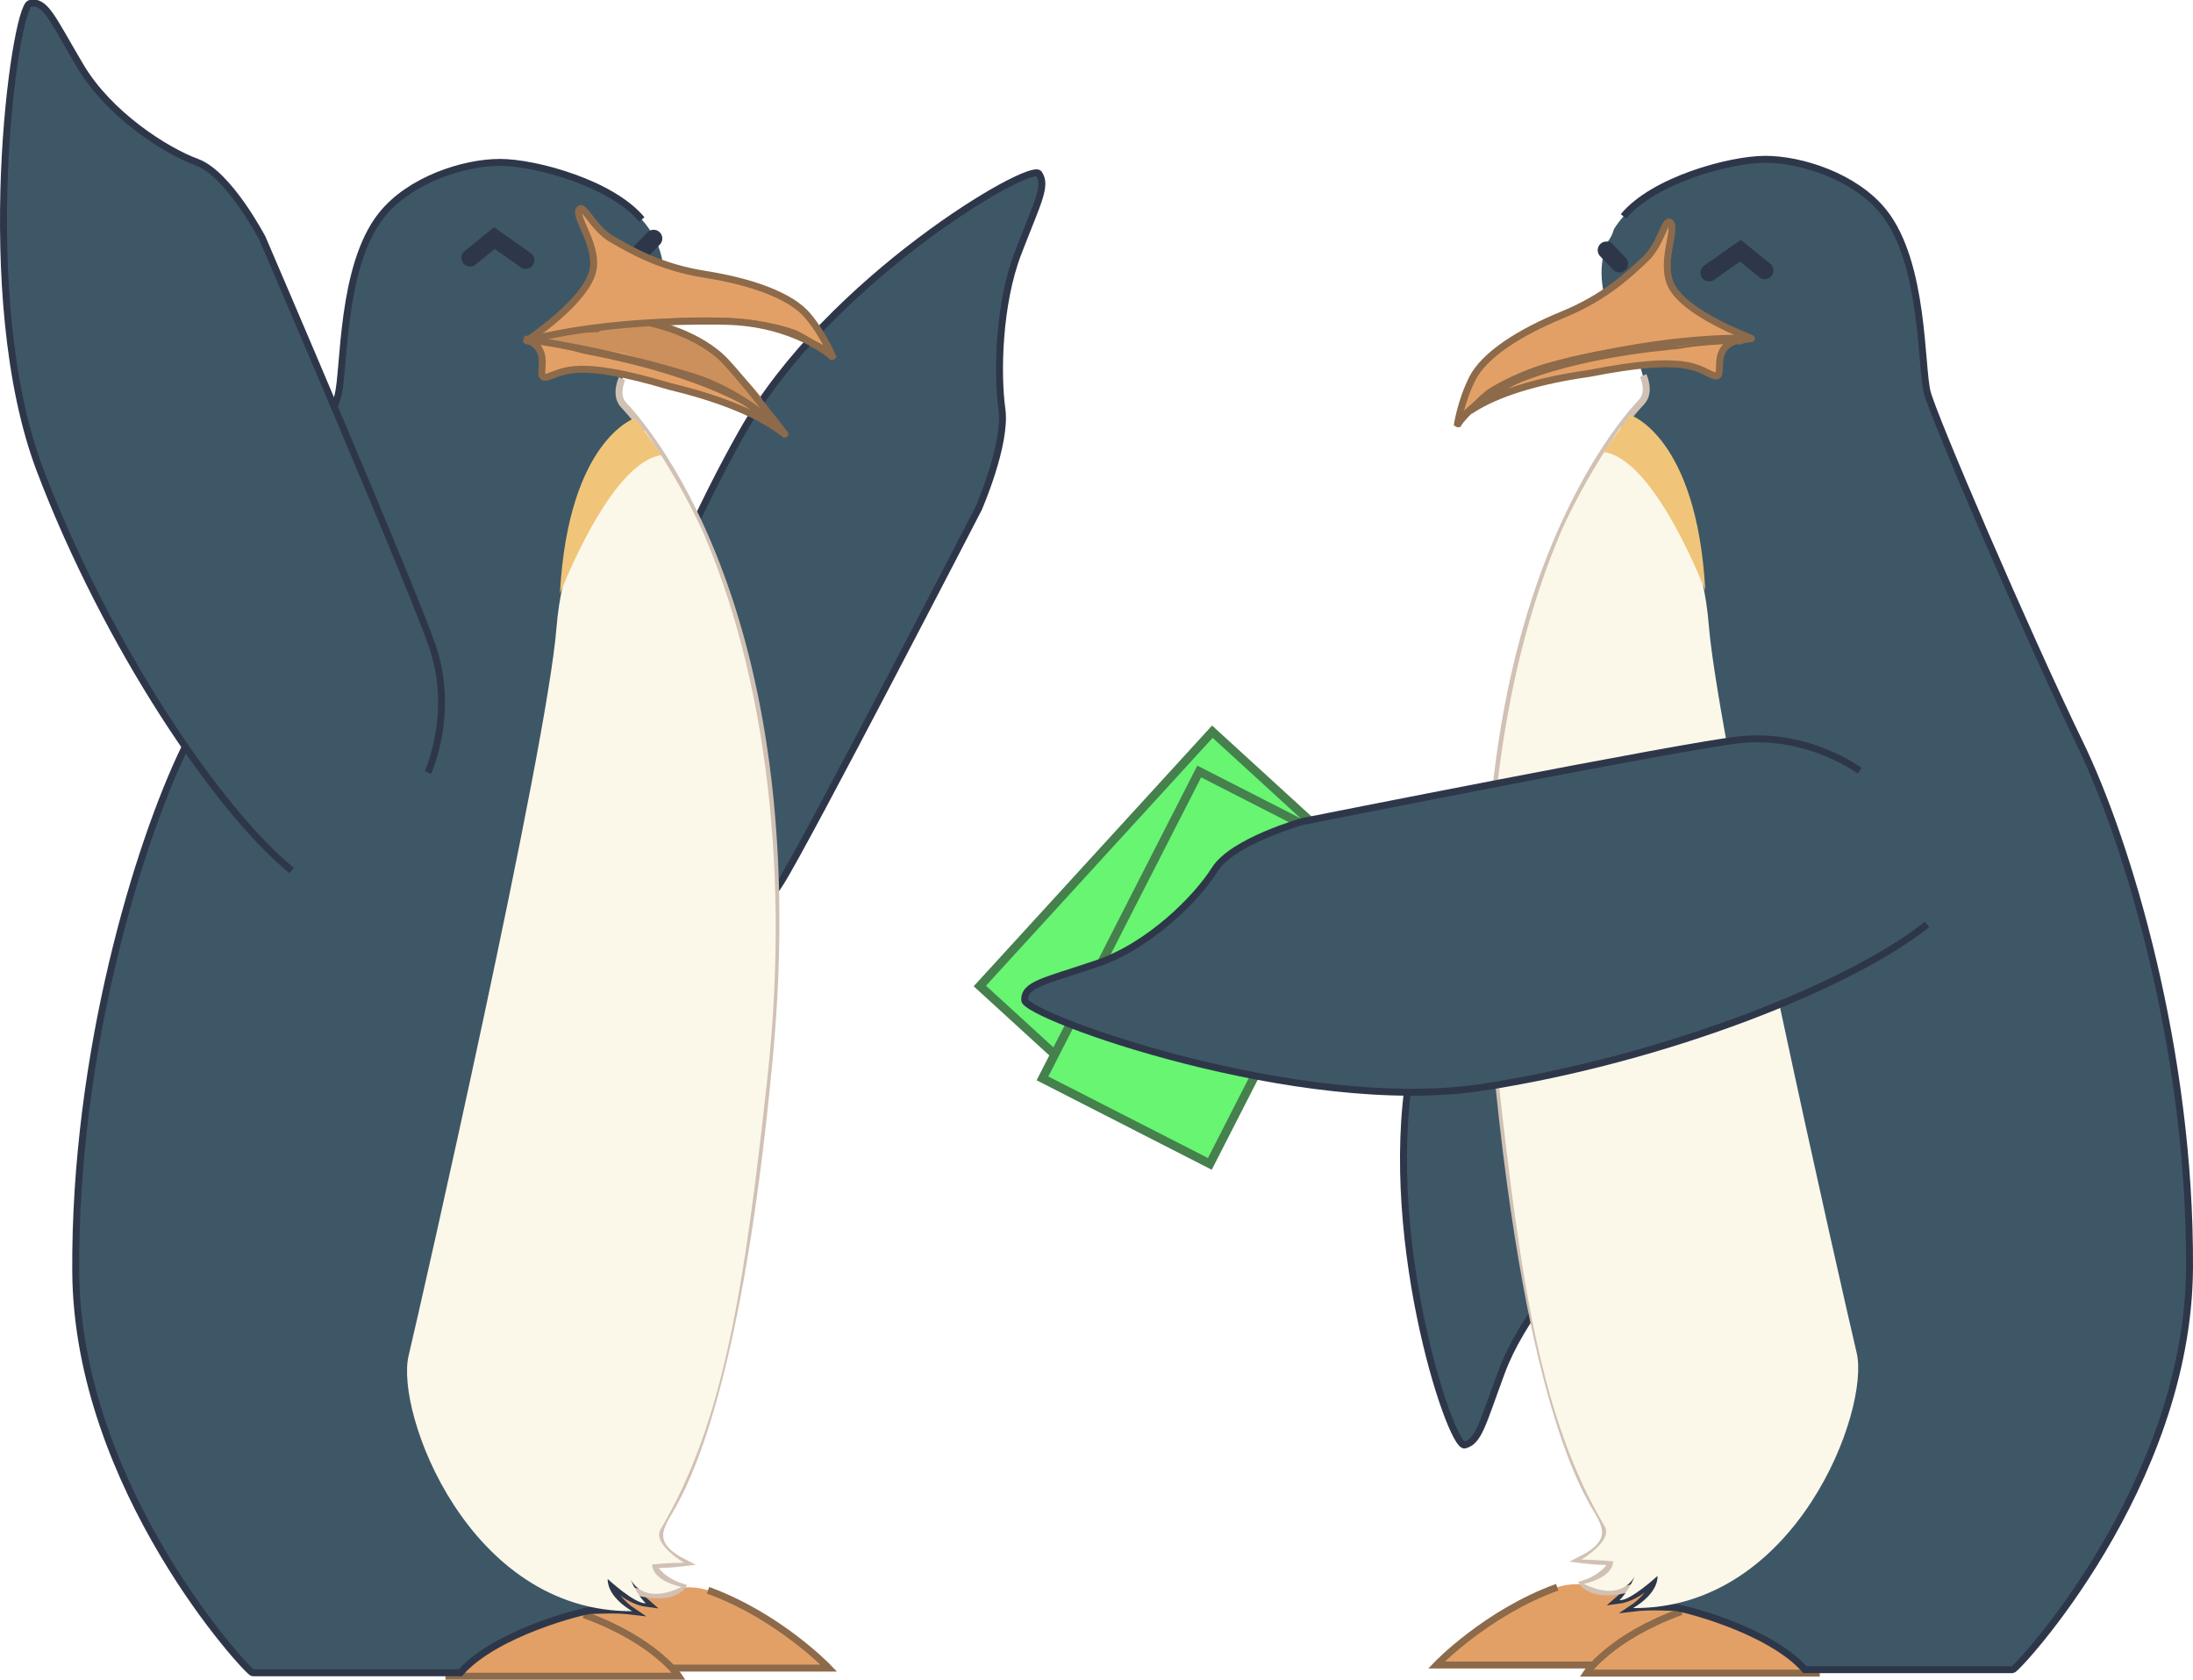
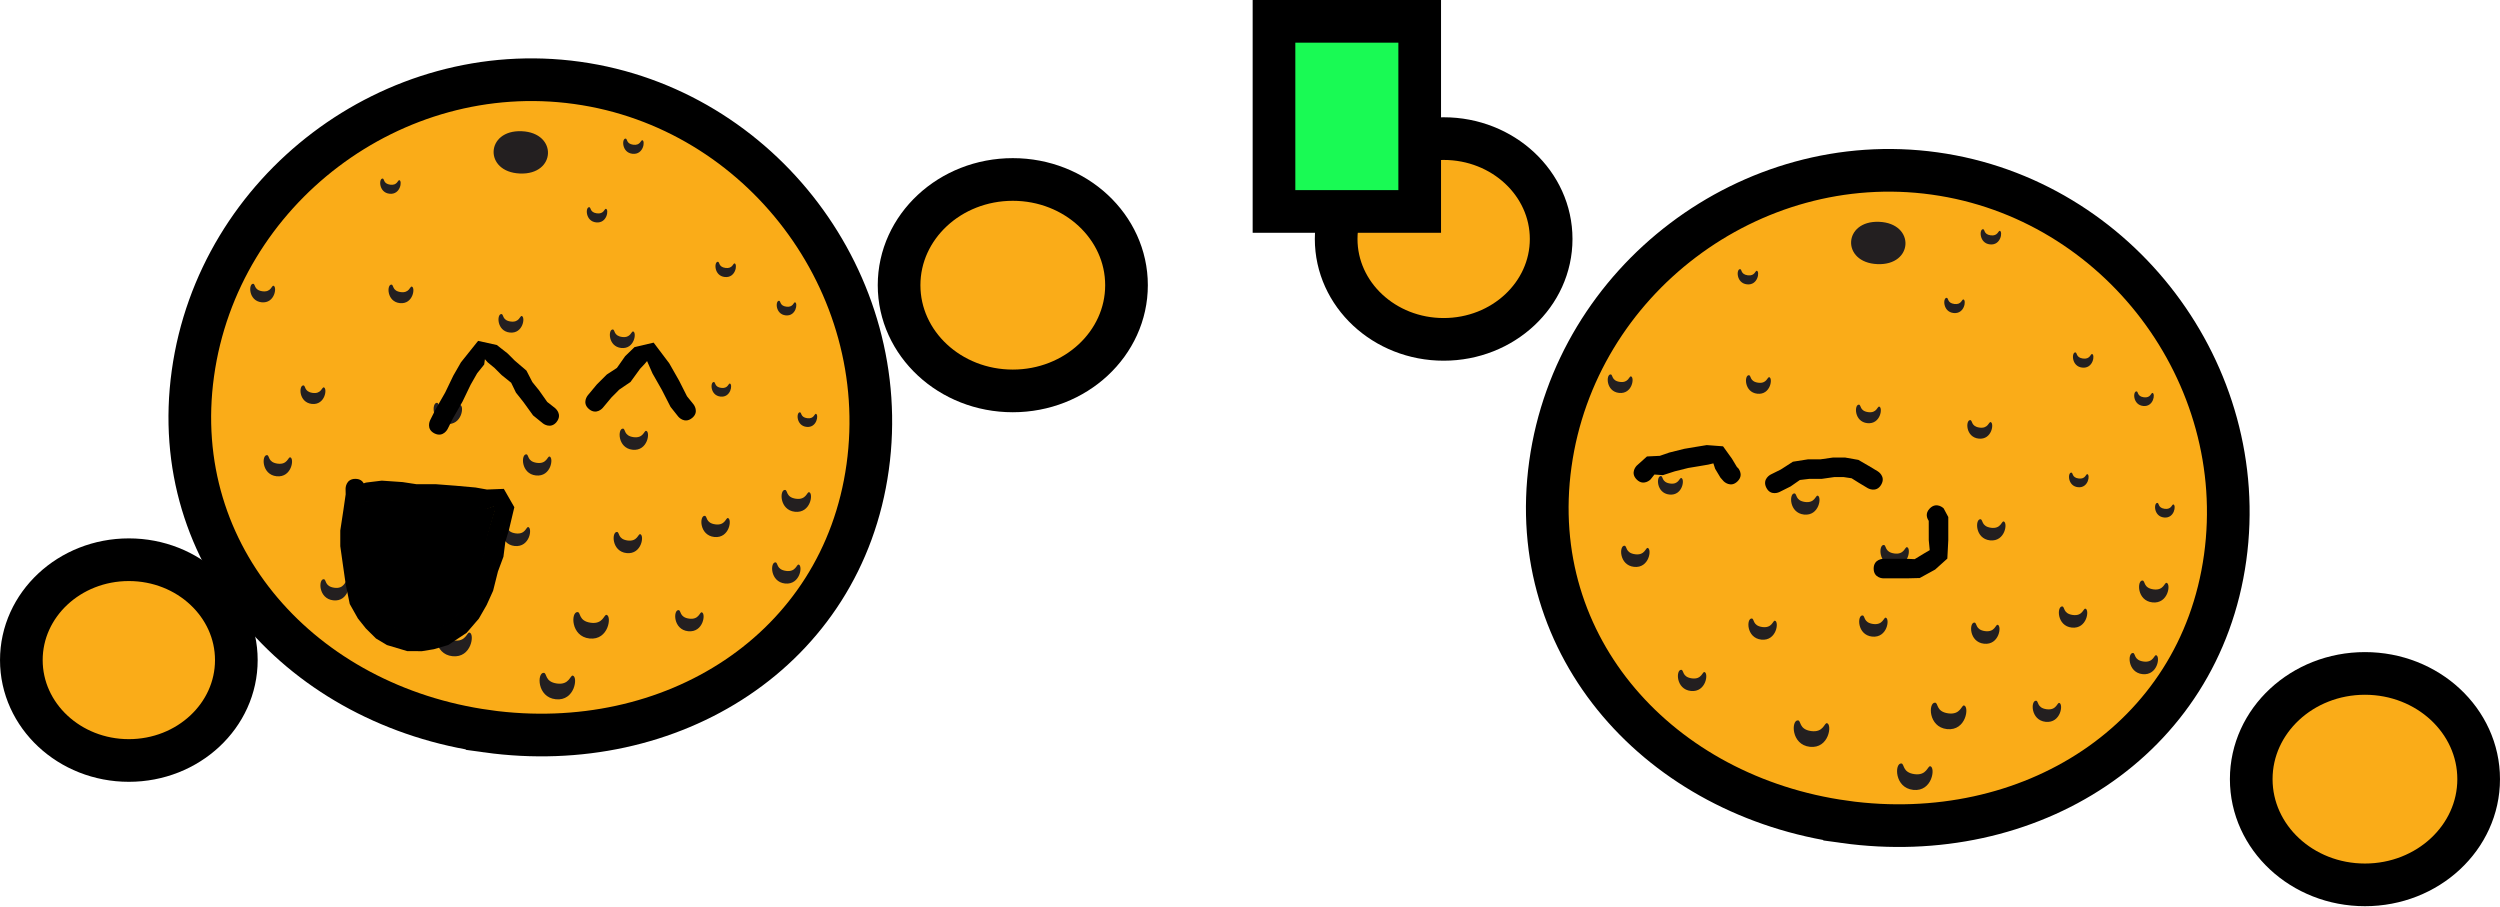
- <svg xmlns="http://www.w3.org/2000/svg" version="1.1" width="630.075" height="482.553" viewBox="0,0,630.075,482.553">
-   <g transform="translate(75.03754,61.21775)">
-     <g data-paper-data="{&quot;isPaintingLayer&quot;:true}" stroke-linejoin="miter" stroke-miterlimit="10" stroke-dasharray="" stroke-dashoffset="0" style="mix-blend-mode: normal">
-       <g data-paper-data="{&quot;index&quot;:null}" stroke-width="2" stroke-linecap="butt">
-         <path d="M419.013,123.624c0,0 8.939,10.34 6.021,28.505c-2.264,14.104 -28.517,118.204 -28.517,118.204c0,0 -6.198,19.263 -13.883,25.841c-7.685,6.578 -20.74,21.922 -26.235,36.694c-5.497,14.771 -6.514,20.004 -10.61,21.034c-4.096,1.03 -25.167,-62.83 -14.708,-112.043c10.459,-49.213 32.642,-101.731 49.473,-125.148" fill="#3e5766" fill-rule="nonzero" stroke="none" />
-         <path d="M419.013,123.624c0,0 8.939,10.34 6.021,28.505c-2.264,14.104 -28.517,118.204 -28.517,118.204c0,0 -6.198,19.263 -13.883,25.841c-7.685,6.578 -20.74,21.922 -26.235,36.694c-5.497,14.771 -6.514,20.004 -10.61,21.034c-4.096,1.03 -25.167,-62.83 -14.708,-112.043c10.459,-49.213 32.642,-101.731 49.473,-125.148" fill="none" fill-rule="evenodd" stroke="#2e374a" />
+ <svg xmlns="http://www.w3.org/2000/svg" version="1.1" width="127.911" height="46.365" viewBox="0,0,127.911,46.365">
+   <g transform="translate(-143.39,-154.7754)">
+     <g stroke-miterlimit="10">
+       <path d="M237.768,196.825v0c-9.41,-1.305 -16.36,-8.897 -15.055,-18.306c1.305,-9.41 10.248,-16.174 19.657,-14.868c9.409,1.305 16.174,10.249 14.868,19.659c-1.305,9.408 -10.059,14.822 -19.47,13.516z" fill="#faac18" stroke="#000000" stroke-width="2.183" />
+       <g fill="#231f20" stroke="none" stroke-width="0.728">
+         <path d="M230.598,189.16c0.217,0.048 0.086,1.052 -0.696,0.968c-0.776,-0.083 -0.771,-1.097 -0.491,-1.082c0.139,0.007 0.029,0.366 0.539,0.437c0.51,0.071 0.539,-0.347 0.647,-0.323z" />
+         <path d="M236.866,191.776c0.272,0.059 0.109,1.315 -0.872,1.21c-0.97,-0.103 -0.963,-1.372 -0.613,-1.353c0.174,0.008 0.036,0.458 0.674,0.547c0.638,0.089 0.674,-0.434 0.811,-0.404z" />
+         <path d="M243.88,190.87c0.273,0.058 0.11,1.313 -0.871,1.21c-0.97,-0.103 -0.963,-1.371 -0.613,-1.353c0.175,0.007 0.036,0.458 0.674,0.547c0.638,0.088 0.674,-0.433 0.811,-0.404z" />
+         <path d="M242.152,193.979c0.272,0.059 0.109,1.315 -0.87,1.211c-0.972,-0.103 -0.964,-1.372 -0.615,-1.353c0.174,0.008 0.038,0.459 0.674,0.547c0.637,0.088 0.674,-0.434 0.811,-0.404z" />
+         <path d="M239.873,186.378c0.217,0.047 0.087,1.051 -0.697,0.969c-0.775,-0.084 -0.771,-1.098 -0.49,-1.083c0.139,0.007 0.029,0.366 0.539,0.437c0.51,0.071 0.539,-0.347 0.649,-0.323z" />
+         <path d="M227.694,182.81c0.217,0.046 0.087,1.051 -0.697,0.969c-0.775,-0.083 -0.771,-1.097 -0.491,-1.082c0.139,0.005 0.029,0.365 0.539,0.436c0.51,0.071 0.539,-0.346 0.649,-0.323z" />
+         <path d="M234.205,186.534c0.218,0.045 0.087,1.05 -0.696,0.968c-0.776,-0.083 -0.771,-1.097 -0.491,-1.082c0.139,0.006 0.029,0.366 0.539,0.437c0.51,0.071 0.539,-0.348 0.647,-0.323z" />
+         <path d="M229.412,179.232c0.19,0.042 0.076,0.921 -0.611,0.847c-0.68,-0.074 -0.676,-0.96 -0.431,-0.947c0.121,0.007 0.026,0.321 0.471,0.383c0.447,0.062 0.472,-0.303 0.57,-0.282z" />
+         <path d="M236.39,180.135c0.217,0.046 0.087,1.051 -0.697,0.968c-0.774,-0.082 -0.771,-1.097 -0.491,-1.082c0.139,0.006 0.029,0.366 0.539,0.437c0.51,0.071 0.539,-0.347 0.649,-0.323z" />
+         <path d="M233.912,174.074c0.191,0.04 0.077,0.92 -0.61,0.846c-0.679,-0.073 -0.674,-0.96 -0.429,-0.947c0.122,0.007 0.025,0.321 0.471,0.383c0.446,0.062 0.472,-0.302 0.567,-0.281z" />
+         <path d="M250.089,185.917c0.218,0.046 0.087,1.051 -0.696,0.969c-0.775,-0.083 -0.77,-1.097 -0.49,-1.083c0.138,0.006 0.028,0.366 0.538,0.437c0.51,0.071 0.539,-0.346 0.647,-0.323z" />
+         <path d="M250.43,172.888c0.157,0.034 0.063,0.757 -0.502,0.696c-0.559,-0.058 -0.553,-0.789 -0.353,-0.779c0.1,0.005 0.02,0.264 0.388,0.315c0.368,0.051 0.39,-0.249 0.467,-0.232z" />
+         <path d="M254.242,184.595c0.226,0.048 0.091,1.089 -0.724,1.002c-0.802,-0.086 -0.795,-1.136 -0.507,-1.119c0.145,0.008 0.03,0.379 0.559,0.452c0.528,0.073 0.558,-0.358 0.672,-0.334z" />
+         <path d="M253.708,188.298c0.218,0.047 0.087,1.051 -0.696,0.97c-0.775,-0.084 -0.77,-1.098 -0.49,-1.083c0.138,0.007 0.028,0.366 0.538,0.437c0.51,0.071 0.539,-0.347 0.647,-0.323z" />
+         <path d="M233.277,168.629c0.157,0.033 0.063,0.756 -0.502,0.695c-0.56,-0.059 -0.554,-0.789 -0.353,-0.778c0.099,0.005 0.019,0.263 0.388,0.315c0.368,0.051 0.388,-0.249 0.467,-0.232z" />
+         <path d="M254.59,180.585c0.151,0.033 0.059,0.726 -0.478,0.668c-0.537,-0.056 -0.534,-0.756 -0.34,-0.746c0.094,0.004 0.02,0.253 0.372,0.301c0.351,0.049 0.372,-0.24 0.446,-0.224z" />
+         <path d="M243.847,170.096c0.157,0.033 0.063,0.756 -0.502,0.695c-0.56,-0.059 -0.554,-0.789 -0.353,-0.778c0.099,0.005 0.019,0.263 0.388,0.315c0.368,0.051 0.388,-0.249 0.467,-0.232z" />
+         <path d="M245.709,166.585c0.156,0.033 0.063,0.756 -0.503,0.695c-0.559,-0.058 -0.553,-0.789 -0.353,-0.778c0.101,0.005 0.02,0.263 0.388,0.314c0.369,0.051 0.389,-0.248 0.469,-0.231z" />
+         <path d="M248.751,190.74c0.217,0.047 0.087,1.05 -0.697,0.968c-0.775,-0.083 -0.771,-1.097 -0.49,-1.081c0.138,0.005 0.028,0.365 0.538,0.436c0.51,0.071 0.539,-0.348 0.649,-0.323z" />
+         <path d="M226.838,174.033c0.19,0.041 0.077,0.92 -0.61,0.846c-0.679,-0.073 -0.674,-0.961 -0.429,-0.947c0.122,0.007 0.025,0.321 0.471,0.383c0.446,0.062 0.472,-0.303 0.567,-0.282z" />
+         <path d="M245.239,176.371c0.19,0.04 0.076,0.919 -0.61,0.846c-0.681,-0.073 -0.676,-0.961 -0.431,-0.947c0.121,0.007 0.027,0.321 0.472,0.383c0.446,0.062 0.472,-0.303 0.57,-0.282z" />
+         <path d="M253.523,174.879c0.15,0.032 0.06,0.725 -0.478,0.668c-0.538,-0.057 -0.534,-0.757 -0.34,-0.747c0.095,0.004 0.019,0.253 0.371,0.302c0.353,0.049 0.372,-0.24 0.448,-0.224z" />
+         <path d="M245.6,186.743c0.217,0.045 0.086,1.051 -0.697,0.968c-0.775,-0.083 -0.771,-1.097 -0.49,-1.082c0.138,0.007 0.028,0.366 0.538,0.437c0.51,0.071 0.539,-0.348 0.649,-0.323z" />
+         <path d="M245.906,181.455c0.217,0.046 0.087,1.051 -0.697,0.968c-0.775,-0.083 -0.77,-1.097 -0.491,-1.082c0.139,0.006 0.029,0.366 0.539,0.437c0.511,0.071 0.539,-0.347 0.649,-0.323z" />
+         <path d="M250.187,179.035c0.151,0.032 0.06,0.725 -0.478,0.668c-0.537,-0.056 -0.534,-0.757 -0.34,-0.747c0.094,0.004 0.02,0.253 0.372,0.301c0.353,0.049 0.372,-0.239 0.446,-0.223z" />
+         <path d="M240.962,182.771c0.217,0.048 0.088,1.051 -0.696,0.968c-0.776,-0.082 -0.772,-1.097 -0.491,-1.081c0.137,0.006 0.027,0.365 0.538,0.436c0.51,0.071 0.539,-0.348 0.649,-0.323z" />
+         <path d="M239.54,175.58c0.19,0.04 0.077,0.919 -0.61,0.846c-0.681,-0.073 -0.674,-0.96 -0.429,-0.947c0.122,0.007 0.025,0.321 0.471,0.383c0.446,0.062 0.472,-0.303 0.567,-0.282z" />
      </g>
-       <path d="M246.332,258.482l-39.852,-36.439l66.805,-73.062l39.852,36.439z" data-paper-data="{&quot;index&quot;:null}" fill="#67f572" fill-rule="nonzero" stroke="#45804d" stroke-width="2.5" stroke-linecap="butt" />
-       <path d="M272.565,273.147l-48.088,-24.567l45.039,-88.162l48.088,24.567z" data-paper-data="{&quot;index&quot;:null}" fill="#67f572" fill-rule="nonzero" stroke="#45804d" stroke-width="2.5" stroke-linecap="butt" />
-       <g data-paper-data="{&quot;index&quot;:null}" stroke-width="2" stroke-linecap="butt">
-         <path d="M432.341,416.784h-90.005c0,0 17.917,-14.513 45.848,-21.915c0,0 26.779,-9.3 44.157,21.915" fill="#e3a066" fill-rule="nonzero" stroke="none" />
-         <path d="M434.033,416.784h-91.697c0,0 19.54,-14.956 47.471,-22.357" fill="none" fill-rule="evenodd" stroke="#8d6a4a" />
+       <path d="M239.444,168.289v0c-1.853,-0.078 -1.76,-2.242 0.094,-2.164c1.854,0.079 1.761,2.244 -0.094,2.164" fill="#231f20" stroke="none" stroke-width="0.728" />
+       <path d="M222.754,167.003c0,2.837 -2.462,5.136 -5.5,5.136c-3.038,0 -5.5,-2.3 -5.5,-5.136c0,-2.837 2.462,-5.136 5.5,-5.136c3.038,0 5.5,2.3 5.5,5.136z" fill="#faac18" stroke="#000000" stroke-width="2.183" />
+       <path d="M270.209,194.64c0,2.987 -2.605,5.409 -5.818,5.409c-3.213,0 -5.818,-2.422 -5.818,-5.409c0,-2.987 2.605,-5.409 5.818,-5.409c3.213,0 5.818,2.422 5.818,5.409z" fill="#faac18" stroke="#000000" stroke-width="2.183" />
+       <path d="M208.573,165.594v-9.727h7.455v9.727z" fill="#19fa54" stroke="#000000" stroke-width="2.183" />
+       <path d="M232.29,179.402c-0.354,0.354 -0.707,0 -0.707,0l-0.166,-0.187l-0.273,-0.455l-0.09,-0.277l-0.258,0.063l-0.504,0.086l-0.526,0.087l-0.689,0.172l-0.605,0.195l-0.434,-0.032l-0.201,0.255c0,0 -0.354,0.354 -0.707,0c-0.354,-0.354 0,-0.707 0,-0.707l0.526,-0.472l0.657,-0.032l0.486,-0.168l0.765,-0.191l0.565,-0.095l0.586,-0.096l0.833,0.063l0.455,0.632l0.273,0.455l0.016,-0.005c0,0 0.354,0.354 0,0.707z" fill="#000000" stroke="none" stroke-width="0.5" />
+       <path d="M239.638,179.579c-0.257,0.429 -0.686,0.172 -0.686,0.172l-0.455,-0.273l-0.37,-0.232l-0.414,-0.062l-0.469,0l-0.636,0.091h-0.636l-0.493,0.059l-0.473,0.329l-0.573,0.287c0,0 -0.447,0.224 -0.671,-0.224c-0.224,-0.447 0.224,-0.671 0.224,-0.671l0.518,-0.258l0.618,-0.398l0.779,-0.123h0.636l0.636,-0.091l0.622,0l0.677,0.12l0.539,0.313l0.455,0.273c0,0 0.429,0.257 0.172,0.686z" fill="#000000" stroke="none" stroke-width="0.5" />
+       <path d="M242.073,181.424c-0.083,-0.12 -0.203,-0.379 0.056,-0.638c0.354,-0.354 0.707,0 0.707,0l0.237,0.444v1.182l-0.049,0.944l-0.624,0.561l-0.789,0.433l-0.674,0.017h-1.182c0,0 -0.5,0 -0.5,-0.5c0,-0.5 0.5,-0.5 0.5,-0.5h1.182l0.417,0.017l0.484,-0.294l0.285,-0.167l-0.049,-0.511z" fill="#000000" stroke="none" stroke-width="0.5" />
+       <path d="M168.314,192.189v0c-9.41,-1.305 -16.36,-8.897 -15.055,-18.306c1.305,-9.41 10.248,-16.174 19.657,-14.868c9.409,1.305 16.174,10.249 14.868,19.659c-1.305,9.408 -10.059,14.822 -19.47,13.516z" fill="#faac18" stroke="#000000" stroke-width="2.183" />
+       <g fill="#231f20" stroke="none" stroke-width="0.728">
+         <path d="M161.143,184.524c0.217,0.048 0.086,1.052 -0.696,0.968c-0.776,-0.083 -0.771,-1.097 -0.491,-1.082c0.139,0.007 0.029,0.366 0.539,0.437c0.51,0.071 0.539,-0.347 0.647,-0.323z" />
+         <path d="M167.412,187.14c0.272,0.059 0.109,1.315 -0.872,1.21c-0.97,-0.103 -0.963,-1.372 -0.613,-1.353c0.174,0.008 0.036,0.458 0.674,0.547c0.638,0.089 0.674,-0.434 0.811,-0.404z" />
+         <path d="M174.425,186.234c0.273,0.058 0.11,1.313 -0.871,1.21c-0.97,-0.103 -0.963,-1.371 -0.613,-1.353c0.175,0.007 0.036,0.458 0.674,0.547c0.638,0.088 0.674,-0.433 0.811,-0.404z" />
+         <path d="M172.697,189.342c0.272,0.059 0.109,1.315 -0.87,1.211c-0.972,-0.103 -0.964,-1.372 -0.615,-1.353c0.174,0.008 0.038,0.459 0.674,0.547c0.637,0.088 0.674,-0.434 0.811,-0.404z" />
+         <path d="M170.418,181.742c0.217,0.047 0.087,1.051 -0.697,0.969c-0.775,-0.084 -0.771,-1.098 -0.49,-1.083c0.139,0.007 0.029,0.366 0.539,0.437c0.51,0.071 0.539,-0.347 0.649,-0.323z" />
+         <path d="M158.239,178.174c0.217,0.046 0.087,1.051 -0.697,0.969c-0.775,-0.083 -0.771,-1.097 -0.491,-1.082c0.139,0.005 0.029,0.365 0.539,0.436c0.51,0.071 0.539,-0.346 0.649,-0.323z" />
+         <path d="M164.75,181.898c0.218,0.045 0.087,1.05 -0.696,0.968c-0.776,-0.083 -0.771,-1.097 -0.491,-1.082c0.139,0.006 0.029,0.366 0.539,0.437c0.51,0.071 0.539,-0.348 0.647,-0.323z" />
+         <path d="M159.957,174.595c0.19,0.042 0.076,0.921 -0.611,0.847c-0.68,-0.074 -0.676,-0.96 -0.431,-0.947c0.121,0.007 0.026,0.321 0.471,0.383c0.447,0.062 0.472,-0.303 0.57,-0.282z" />
+         <path d="M166.936,175.499c0.217,0.046 0.087,1.051 -0.697,0.968c-0.774,-0.082 -0.771,-1.097 -0.491,-1.082c0.139,0.006 0.029,0.366 0.539,0.437c0.51,0.071 0.539,-0.347 0.649,-0.323z" />
+         <path d="M164.458,169.438c0.191,0.04 0.077,0.92 -0.61,0.846c-0.679,-0.073 -0.674,-0.96 -0.429,-0.947c0.122,0.007 0.025,0.321 0.471,0.383c0.446,0.062 0.472,-0.302 0.567,-0.281z" />
+         <path d="M180.634,181.281c0.218,0.046 0.087,1.051 -0.696,0.969c-0.775,-0.083 -0.77,-1.097 -0.49,-1.083c0.138,0.006 0.028,0.366 0.538,0.437c0.51,0.071 0.539,-0.346 0.647,-0.323z" />
+         <path d="M180.975,168.252c0.157,0.034 0.063,0.757 -0.502,0.696c-0.559,-0.058 -0.553,-0.789 -0.353,-0.779c0.1,0.005 0.02,0.264 0.388,0.315c0.368,0.051 0.39,-0.249 0.467,-0.232z" />
+         <path d="M184.787,179.958c0.226,0.048 0.091,1.089 -0.724,1.002c-0.802,-0.086 -0.795,-1.136 -0.507,-1.119c0.145,0.008 0.03,0.379 0.559,0.452c0.528,0.073 0.558,-0.358 0.672,-0.334z" />
+         <path d="M184.253,183.661c0.218,0.047 0.087,1.051 -0.696,0.97c-0.775,-0.084 -0.77,-1.098 -0.49,-1.083c0.138,0.007 0.028,0.366 0.538,0.437c0.51,0.071 0.539,-0.347 0.647,-0.323z" />
+         <path d="M163.822,163.993c0.157,0.033 0.063,0.756 -0.502,0.695c-0.56,-0.059 -0.554,-0.789 -0.353,-0.778c0.099,0.005 0.019,0.263 0.388,0.315c0.368,0.051 0.388,-0.249 0.467,-0.232z" />
+         <path d="M185.136,175.949c0.151,0.033 0.059,0.726 -0.478,0.668c-0.537,-0.056 -0.534,-0.756 -0.34,-0.746c0.094,0.004 0.02,0.253 0.372,0.301c0.351,0.049 0.372,-0.24 0.446,-0.224z" />
+         <path d="M174.393,165.459c0.157,0.033 0.063,0.756 -0.502,0.695c-0.56,-0.059 -0.554,-0.789 -0.353,-0.778c0.099,0.005 0.019,0.263 0.388,0.315c0.368,0.051 0.388,-0.249 0.467,-0.232z" />
+         <path d="M176.255,161.949c0.156,0.033 0.063,0.756 -0.503,0.695c-0.559,-0.058 -0.553,-0.789 -0.353,-0.778c0.101,0.005 0.02,0.263 0.388,0.314c0.369,0.051 0.389,-0.248 0.469,-0.231z" />
+         <path d="M179.296,186.104c0.217,0.047 0.087,1.05 -0.697,0.968c-0.775,-0.083 -0.771,-1.097 -0.49,-1.081c0.138,0.005 0.028,0.365 0.538,0.436c0.51,0.071 0.539,-0.348 0.649,-0.323z" />
+         <path d="M157.383,169.396c0.19,0.041 0.077,0.92 -0.61,0.846c-0.679,-0.073 -0.674,-0.961 -0.429,-0.947c0.122,0.007 0.025,0.321 0.471,0.383c0.446,0.062 0.472,-0.303 0.567,-0.282z" />
+         <path d="M175.785,171.734c0.19,0.04 0.076,0.919 -0.61,0.846c-0.681,-0.073 -0.676,-0.961 -0.431,-0.947c0.121,0.007 0.027,0.321 0.472,0.383c0.446,0.062 0.472,-0.303 0.57,-0.282z" />
+         <path d="M184.068,170.243c0.15,0.032 0.06,0.725 -0.478,0.668c-0.538,-0.057 -0.534,-0.757 -0.34,-0.747c0.095,0.004 0.019,0.253 0.371,0.302c0.353,0.049 0.372,-0.24 0.448,-0.224z" />
+         <path d="M176.146,182.106c0.217,0.045 0.086,1.051 -0.697,0.968c-0.775,-0.083 -0.771,-1.097 -0.49,-1.082c0.138,0.007 0.028,0.366 0.538,0.437c0.51,0.071 0.539,-0.348 0.649,-0.323z" />
+         <path d="M176.452,176.819c0.217,0.046 0.087,1.051 -0.697,0.968c-0.775,-0.083 -0.77,-1.097 -0.491,-1.082c0.139,0.006 0.029,0.366 0.539,0.437c0.511,0.071 0.539,-0.347 0.649,-0.323z" />
+         <path d="M180.733,174.399c0.151,0.032 0.06,0.725 -0.478,0.668c-0.537,-0.056 -0.534,-0.757 -0.34,-0.747c0.094,0.004 0.02,0.253 0.372,0.301c0.353,0.049 0.372,-0.239 0.446,-0.223z" />
+         <path d="M171.507,178.134c0.217,0.048 0.088,1.051 -0.696,0.968c-0.776,-0.082 -0.772,-1.097 -0.491,-1.081c0.137,0.006 0.027,0.365 0.538,0.436c0.51,0.071 0.539,-0.348 0.649,-0.323z" />
+         <path d="M170.085,170.944c0.19,0.04 0.077,0.919 -0.61,0.846c-0.681,-0.073 -0.674,-0.96 -0.429,-0.947c0.122,0.007 0.025,0.321 0.471,0.383c0.446,0.062 0.472,-0.303 0.567,-0.282z" />
      </g>
-       <g data-paper-data="{&quot;index&quot;:null}" stroke-width="2" stroke-linecap="butt">
-         <path d="M403.463,417.117h-65.794c0,0 13.098,-14.513 33.515,-21.915c0,0 19.575,-9.3 32.279,21.915" fill="#e3a066" fill-rule="nonzero" stroke="none" />
-         <path d="M404.699,417.117h-67.03c0,0 14.284,-14.956 34.701,-22.357" fill="none" fill-rule="evenodd" stroke="#8d6a4a" />
-       </g>
-       <g data-paper-data="{&quot;index&quot;:null}" stroke-width="2" stroke-linecap="butt">
-         <path d="M446.571,419.45h-65.794c0,0 6.822,-10.287 27.239,-17.69c0,0 23.922,2.779 38.555,17.69" fill="#e3a066" fill-rule="nonzero" stroke="none" />
-         <path d="M447.807,419.45h-67.03c0,0 6.822,-10.287 27.239,-17.69" fill="none" fill-rule="evenodd" stroke="#8d6a4a" />
-       </g>
-       <path d="M391.408,0.951c8.868,-10.02 30.482,-16.402 40.763,-16.402c10.283,0 25.905,4.948 34.036,15.206c11.702,14.763 10.557,44.472 12.476,51.777c1.919,7.308 28.301,68.761 43.999,101.149c13.521,27.891 31.738,88.032 31.348,150.459c-0.39,62.427 -49.601,115.309 -50.787,115.309h-59.715c-10.108,-11.533 -35.537,-17.886 -37.513,-17.893c-2.176,-0.015 -7.028,-0.384 -11.862,0.2c0,0 5.565,-3.679 7.041,-9.245c0,0 -5.022,6.263 -11.432,7.059c0,0 4.024,-3.734 5.091,-7.854c0.643,-2.486 5.284,-132.111 5.224,-135.291c-0.042,-2.214 -5.642,-133.948 -6.738,-197.434c8.424,-3.812 1.503,-17.081 1.503,-17.081c0,0 -14.5,-16.383 -8.112,-32.478c0.886,-1.093 1.546,-2.376 1.909,-3.779c0.773,-1.247 1.691,-2.484 2.77,-3.704z" data-paper-data="{&quot;index&quot;:null}" fill="#3e5766" fill-rule="nonzero" stroke="none" stroke-width="2" stroke-linecap="butt" />
-       <path d="M391.407,0.951c8.504,-10.337 30.485,-16.402 40.766,-16.402c10.281,0 25.902,4.948 34.036,15.206c11.7,14.763 10.557,44.472 12.476,51.777c1.919,7.308 28.299,68.761 43.999,101.149c13.518,27.891 31.735,88.032 31.348,150.459c-0.39,62.427 -49.603,115.309 -50.79,115.309h-59.713c-10.107,-11.533 -35.538,-17.886 -37.515,-17.893c-2.174,-0.015 -7.026,-0.384 -11.86,0.2c0,0 5.565,-3.679 7.041,-9.245c0,0 -5.022,6.263 -11.432,7.059c0,0 4.279,-3.672 5.089,-7.854" data-paper-data="{&quot;index&quot;:null}" fill="none" fill-rule="evenodd" stroke="#2e374a" stroke-width="2" stroke-linecap="butt" />
-       <g data-paper-data="{&quot;index&quot;:null}" stroke-width="2" stroke-linecap="butt">
-         <path d="M393.843,394.924c-10.617,3.18 -13.861,-1.126 -13.861,-1.126c6.337,-1.99 8.487,-6.472 8.487,-6.472c-3.313,0.248 -9.213,-0.487 -9.213,-0.487c9.447,-4.772 7.051,-9.326 5.665,-12.253c-2.082,-4.4 -20.238,-26.116 -30.193,-133.075c-12.146,-130.556 38.573,-183.699 41.9,-187.278c2.674,-2.877 0.449,-7.556 0.449,-7.556" fill="none" fill-rule="evenodd" stroke="#d1c1b5" />
-         <g fill-rule="nonzero" stroke="none">
-           <path d="M390.646,61.442c0,0 22.483,21.817 25.261,56.809c2.78,34.989 38.621,192.846 42.492,209.148c3.871,16.302 -17.228,73.666 -64.245,73.36c0,0 7.144,-3.877 7.041,-9.244c0,0 -7.752,7.171 -10.921,6.973c0,0 2.605,-2.395 4.395,-7.019c0,0 -3.211,7.896 -14.688,2.329c0,0 8.188,-1.501 8.487,-6.472c0,0 -5.258,-0.485 -9.213,-0.485c0,0 9.236,-5.394 6.743,-9.598c-18.189,-30.661 -24.072,-69.322 -30.676,-129.563c-7.161,-65.313 2.474,-119.889 18.38,-156.667c7.257,-16.08 16.943,-29.571 16.943,-29.571" fill="#fbf8ea" />
-           <path d="M414.914,108.337c0.029,0.537 -14.247,-37.759 -29.253,-39.698l7.679,-10.645c0,0 19.147,6.179 21.574,50.343" fill="#f0c579" />
-         </g>
-       </g>
-       <g data-paper-data="{&quot;index&quot;:null}" stroke-width="2" stroke-linecap="butt">
-         <path d="M478.634,204.339c-21.586,17.336 -74.656,38.573 -127.479,46.764c-52.822,8.191 -131.736,-20.456 -131.792,-25.024c-0.055,-4.567 5.59,-5.33 20.738,-10.462c15.149,-5.13 28.687,-18.787 33.866,-27.009c5.178,-8.223 25.225,-13.814 25.225,-13.814c0,0 110.499,-22.008 125.857,-23.523c19.78,-1.955 34.211,8.951 34.211,8.951" fill="#3e5766" fill-rule="nonzero" stroke="none" />
-         <path d="M478.634,204.339c-21.586,17.336 -74.656,38.573 -127.479,46.764c-52.822,8.191 -131.736,-20.456 -131.792,-25.024c-0.055,-4.567 5.59,-5.33 20.738,-10.462c15.149,-5.13 28.687,-18.787 33.866,-27.009c5.178,-8.223 25.225,-13.814 25.225,-13.814c0,0 110.499,-22.008 125.857,-23.523c19.78,-1.955 34.211,8.951 34.211,8.951" fill="none" fill-rule="evenodd" stroke="#2e374a" />
-       </g>
-       <path d="M415.994,17.142l9,-6.333l7,5.667" data-paper-data="{&quot;index&quot;:null}" fill="none" fill-rule="nonzero" stroke="#2e374a" stroke-width="5" stroke-linecap="round" />
-       <path d="M355.696,50.252c-1.696,-2.037 0.146,-4.003 0.146,-4.003c3.619,-3.861 7.383,-6.728 11.632,-9.573c4.303,-2.88 8.278,-6.291 13.327,-7.423c6.584,-1.476 14.089,0.109 20.674,0.737c4.588,0.438 10.478,0.714 14.605,3.193l1.682,-0.923c0.407,-0.233 0.873,-0.346 1.356,-0.3c1.374,0.131 2.368,1.501 2.219,3.059c-0.089,0.935 -0.569,1.725 -1.236,2.179l-2.127,1.485l-0.125,-0.235l-0.601,0.33l-0.051,-0.123l-0.059,0.08c-0.021,0.046 -0.046,0.091 -0.075,0.135c-0.619,0.923 -1.936,0.735 -2.926,1.008c-2.806,0.776 -5.828,1.332 -8.681,1.805c-3.491,0.579 -7.037,0.234 -10.557,0.462c-10.004,0.649 -19.868,2.149 -29.269,6.352c-0.778,0.311 -1.556,0.621 -2.333,0.932l-2.756,1.341c-0.383,0.196 -0.812,0.288 -1.256,0.246c-0.25,-0.024 -0.487,-0.089 -0.707,-0.188c-0.687,0.402 -1.814,0.709 -2.883,-0.574z" data-paper-data="{&quot;index&quot;:null}" fill="#cc905c" fill-rule="nonzero" stroke="none" stroke-width="0.5" stroke-linecap="butt" />
-       <g data-paper-data="{&quot;index&quot;:null}" stroke-width="2" stroke-linecap="butt">
-         <path d="M417.112,46.595c-4.635,-1.897 -7.577,-6.054 -35.428,-0.557c-18.491,2.61 -28.696,6.998 -34.269,10.705c0.804,-0.765 1.619,-1.491 2.393,-2.189c7.331,-6.611 17.977,-9.368 26.613,-12.132c4.178,-1.337 17.641,-4.235 19.078,-4.57c1.78,-0.416 3.512,-0.337 5.199,-0.396c0.396,0.028 0.797,0.026 1.201,-0.008c0.988,0.089 1.894,0.149 2.596,0.127c6.778,-0.209 13.568,-0.816 20.415,-1.173c-9.687,1.889 -3.381,11.999 -7.799,10.193z" fill="#e3a066" fill-rule="nonzero" stroke="none" />
-         <path d="M417.044,37.544c0,0 -0.315,0.013 -0.878,0.095c-0.573,0.082 -1.412,0.203 -2.479,0.358c-1.065,0.165 -2.358,0.364 -3.84,0.594c-1.479,0.271 -3.148,0.552 -4.978,0.654c-7.301,0.736 -17.037,2.043 -26.622,4.325c-4.79,1.136 -9.539,2.501 -13.902,4.096c-2.181,0.797 -4.255,1.671 -6.204,2.552c-1.936,0.917 -3.731,1.865 -5.348,2.823c-1.534,1.014 -2.974,1.857 -4.25,2.656c0.429,-0.39 0.854,-0.771 1.267,-1.144c7.331,-6.611 17.977,-9.368 26.613,-12.132c1.339,-0.429 3.633,-1.018 6.18,-1.631c7.65,-1.583 15.117,-2.587 21.122,-3.219c0.278,0.009 0.537,0.011 0.773,0.004c2.23,-0.069 4.462,-0.181 6.696,-0.312c0.923,0.019 1.753,0.036 2.479,0.051z" fill="#8d6a4a" fill-rule="nonzero" stroke="none" />
-         <path d="M424.912,36.402c-9.687,1.889 -3.381,11.999 -7.799,10.193c-4.635,-1.897 -7.577,-6.054 -35.428,-0.557c-18.491,2.61 -28.696,6.998 -34.269,10.705c0,0 11.873,-10.746 28.364,-14.184c25.88,-5.396 49.132,-6.157 49.132,-6.157z" fill="none" fill-rule="evenodd" stroke="#8d6a4a" />
-       </g>
-       <path d="M386.503,10.66l3.741,3.899" data-paper-data="{&quot;index&quot;:null}" fill="none" fill-rule="nonzero" stroke="#2e374a" stroke-width="5" stroke-linecap="round" />
-       <path d="M347.714,56.481c0,0 12.199,-13.157 18.822,-19.036c8.411,-7.466 22.024,-8.959 22.024,-8.959" data-paper-data="{&quot;index&quot;:null}" fill="none" fill-rule="nonzero" stroke="#8d6a4a" stroke-width="2" stroke-linecap="round" />
-       <g data-paper-data="{&quot;index&quot;:null}" stroke-width="2">
-         <path d="M428.177,36.036c-1.458,0.1 -2.619,0.358 -3.544,0.73c-6.041,-0.351 -10.47,0.153 -16.863,1.527c-1.203,-0.345 -2.473,-0.418 -3.74,-0.169c-0.549,-0.046 -1.036,-0.069 -1.43,-0.075l-0.029,0.035c-0.495,0.117 -1.007,0.165 -1.528,0.177c-1.09,-0.214 -2.182,-0.352 -3.222,-0.113c-0.645,-0.006 -1.281,0.031 -1.894,0.168c-10.126,2.272 -20.7,3.248 -30.223,7.47c-2.5,1.108 -7.2,2.457 -9.834,4.704c-2.71,1.335 -5.176,2.929 -6.951,4.843c-4.533,3.232 -5.291,5.85 -5.291,5.85c0,0 0.944,-6.809 4.315,-13.58c3.37,-6.768 13.51,-13.297 25.876,-18.358c12.364,-5.061 19.063,-11.545 23.867,-16.046c4.49,-4.204 5.562,-11.526 7.045,-10.547c2.225,1.466 -2.574,10.718 0.087,17.444c0,0 6.723,7.291 10.365,9.776c4.092,2.792 12.993,6.163 12.993,6.163z" fill="#e3a066" fill-rule="nonzero" stroke="none" stroke-linecap="butt" />
-         <path d="M349.746,54.51c-0.798,0.577 -1.503,1.119 -2.063,1.659c-0.839,0.696 -1.411,1.35 -1.817,1.786c-0.408,0.437 -0.626,0.67 -0.626,0.67c0,0 0.176,-0.274 0.501,-0.792c0.333,-0.51 0.777,-1.316 1.524,-2.161c0.69,-0.918 1.651,-1.877 2.77,-2.99c0.589,-0.509 1.216,-1.054 1.876,-1.626c0.681,-0.548 1.497,-0.936 2.281,-1.464c1.624,-0.947 3.426,-1.874 5.366,-2.766c1.952,-0.85 4.03,-1.691 6.217,-2.447c4.368,-1.513 9.123,-2.781 13.925,-3.813c9.601,-2.075 19.377,-3.165 26.726,-3.741c0.921,-0.046 1.793,-0.192 2.639,-0.184c0.845,0.023 1.649,0.045 2.404,0.065c1.508,0.066 2.823,0.121 3.906,0.167l0.546,0.049c-2.53,0.262 -5.12,0.718 -8.151,1.369c-1.203,-0.345 -2.473,-0.418 -3.74,-0.169c-0.549,-0.046 -1.036,-0.069 -1.43,-0.075l-0.029,0.035c-0.495,0.117 -1.007,0.165 -1.528,0.177c-1.09,-0.214 -2.182,-0.352 -3.222,-0.113c-0.645,-0.006 -1.281,0.031 -1.894,0.168c-10.126,2.272 -20.7,3.248 -30.223,7.47c-2.5,1.108 -7.2,2.457 -9.834,4.704c-2.312,1.139 -4.446,2.466 -6.125,4.019z" fill="#8d6a4a" fill-rule="nonzero" stroke="none" stroke-linecap="butt" />
-         <path d="M348.92,55.333c-4.533,3.232 -5.291,5.85 -5.291,5.85c0,0 0.944,-6.809 4.315,-13.58c3.37,-6.768 13.51,-13.297 25.876,-18.358c12.364,-5.061 19.063,-11.545 23.867,-16.046c4.49,-4.204 5.562,-11.526 7.045,-10.547c2.225,1.466 -2.574,10.718 0.087,17.444c3.479,8.795 23.772,15.91 23.358,15.939c-1.458,0.1 -2.619,0.358 -3.544,0.73" fill="none" fill-rule="evenodd" stroke="#8d6a4a" stroke-linecap="butt" />
-         <path d="M343.836,60.533c0,0 8.212,-11.947 27.662,-16.916c35.314,-9.023 56.679,-7.58 56.679,-7.58c-1.458,0.1 -2.619,0.358 -3.544,0.73" fill="none" fill-rule="nonzero" stroke="#8d6a4a" stroke-linecap="round" />
-       </g>
-       <g data-paper-data="{&quot;index&quot;:null}" stroke-width="2" stroke-linecap="butt">
-         <path d="M68.412,417.669c17.379,-31.215 44.157,-21.915 44.157,-21.915c27.931,7.402 45.848,21.915 45.848,21.915h-90.005" fill="#e3a066" fill-rule="nonzero" stroke="none" />
-         <path d="M110.946,395.312c27.931,7.401 47.471,22.357 47.471,22.357h-91.697" fill="none" fill-rule="evenodd" stroke="#8d6a4a" />
-       </g>
-       <g data-paper-data="{&quot;index&quot;:null}" stroke-width="2" stroke-linecap="butt">
-         <path d="M97.29,418.002c12.704,-31.215 32.279,-21.915 32.279,-21.915c20.417,7.402 33.515,21.915 33.515,21.915h-65.794" fill="#e3a066" fill-rule="nonzero" stroke="none" />
-         <path d="M128.383,395.645c20.417,7.401 34.701,22.357 34.701,22.357h-67.03" fill="none" fill-rule="evenodd" stroke="#8d6a4a" />
-       </g>
-       <g data-paper-data="{&quot;index&quot;:null}" stroke-width="2" stroke-linecap="butt">
-         <path d="M92.423,189.435c2.895,-28.692 21.049,-82.736 45.8,-126.539c24.751,-43.803 82.827,-77.703 85.215,-74.219c2.388,3.484 -0.316,8.079 -5.978,22.787c-5.664,14.708 -6.041,34.851 -4.639,44.869c1.403,10.018 -6.709,28.557 -6.709,28.557c0,0 -49.261,95.391 -56.904,107.459c-9.842,15.544 -23.387,17.372 -23.387,17.372" fill="#3e5766" fill-rule="nonzero" stroke="none" />
-         <path d="M92.423,189.435c2.895,-28.692 21.049,-82.736 45.8,-126.539c24.751,-43.803 82.827,-77.703 85.215,-74.219c2.388,3.484 -0.316,8.079 -5.978,22.787c-5.664,14.708 -6.041,34.851 -4.639,44.869c1.403,10.018 -6.709,28.557 -6.709,28.557c0,0 -49.261,95.391 -56.904,107.459c-9.842,15.544 -23.387,17.372 -23.387,17.372" fill="none" fill-rule="evenodd" stroke="#2e374a" />
-       </g>
-       <g data-paper-data="{&quot;index&quot;:null}" stroke-width="2" stroke-linecap="butt">
-         <path d="M54.182,420.336c14.633,-14.911 38.555,-17.69 38.555,-17.69c20.417,7.403 27.239,17.69 27.239,17.69h-65.794" fill="#e3a066" fill-rule="nonzero" stroke="none" />
-         <path d="M92.737,402.645c20.417,7.403 27.239,17.69 27.239,17.69h-67.03" fill="none" fill-rule="evenodd" stroke="#8d6a4a" />
-       </g>
-       <path d="M109.345,1.837c1.079,1.219 1.997,2.457 2.77,3.704c0.363,1.403 1.023,2.686 1.909,3.779c6.388,16.096 -8.112,32.478 -8.112,32.478c0,0 -6.921,13.269 1.503,17.081c-1.097,63.486 -6.696,195.22 -6.738,197.434c-0.061,3.18 4.581,132.805 5.224,135.291c1.067,4.12 5.091,7.854 5.091,7.854c-6.41,-0.797 -11.432,-7.059 -11.432,-7.059c1.476,5.566 7.041,9.245 7.041,9.245c-4.834,-0.585 -9.686,-0.215 -11.862,-0.2c-1.977,0.007 -27.406,6.36 -37.513,17.893h-59.715c-1.186,0 -50.397,-52.882 -50.787,-115.309c-0.39,-62.427 17.826,-122.568 31.348,-150.459c15.698,-32.388 42.08,-93.842 43.999,-101.149c1.919,-7.305 0.774,-37.014 12.476,-51.777c8.13,-10.258 23.752,-15.206 34.036,-15.206c10.281,0 31.896,6.382 40.763,16.402z" data-paper-data="{&quot;index&quot;:null}" fill="#3e5766" fill-rule="nonzero" stroke="none" stroke-width="2" stroke-linecap="butt" />
-       <path d="M105.901,391.604c0.81,4.182 5.089,7.854 5.089,7.854c-6.41,-0.797 -11.432,-7.059 -11.432,-7.059c1.476,5.566 7.041,9.245 7.041,9.245c-4.834,-0.585 -9.686,-0.215 -11.86,-0.2c-1.977,0.007 -27.408,6.36 -37.515,17.893h-59.713c-1.186,0 -50.4,-52.882 -50.79,-115.309c-0.387,-62.427 17.829,-122.568 31.348,-150.459c15.7,-32.388 42.08,-93.842 43.999,-101.149c1.919,-7.305 0.776,-37.014 12.476,-51.777c8.133,-10.258 23.755,-15.206 34.036,-15.206c10.282,0 32.263,6.065 40.766,16.402" data-paper-data="{&quot;index&quot;:null}" fill="none" fill-rule="evenodd" stroke="#2e374a" stroke-width="2" stroke-linecap="butt" />
-       <g data-paper-data="{&quot;index&quot;:null}" stroke-width="2" stroke-linecap="butt">
-         <path d="M103.677,47.562c0,0 -2.225,4.679 0.449,7.556c3.327,3.579 54.047,56.722 41.9,187.278c-9.955,106.958 -28.111,128.675 -30.193,133.075c-1.387,2.927 -3.782,7.481 5.665,12.253c0,0 -5.9,0.735 -9.213,0.487c0,0 2.15,4.483 8.487,6.472c0,0 -3.245,4.306 -13.861,1.126" fill="none" fill-rule="evenodd" stroke="#d1c1b5" />
-         <g fill-rule="nonzero" stroke="none">
-           <path d="M110.108,62.327c0,0 9.686,13.491 16.943,29.571c15.906,36.778 25.541,91.353 18.38,156.667c-6.604,60.242 -12.486,98.902 -30.676,129.563c-2.493,4.204 6.743,9.598 6.743,9.598c-3.955,0 -9.213,0.485 -9.213,0.485c0.299,4.971 8.487,6.472 8.487,6.472c-11.477,5.568 -14.688,-2.329 -14.688,-2.329c1.791,4.624 4.395,7.019 4.395,7.019c-3.169,0.198 -10.921,-6.973 -10.921,-6.973c-0.103,5.368 7.041,9.244 7.041,9.244c-47.017,0.306 -68.115,-57.059 -64.245,-73.36c3.871,-16.301 39.711,-174.159 42.492,-209.148c2.778,-34.991 25.261,-56.809 25.261,-56.809" fill="#fbf8ea" />
-           <path d="M85.84,109.223c2.427,-44.164 21.574,-50.343 21.574,-50.343l7.679,10.645c-15.006,1.939 -29.282,40.235 -29.253,39.698" fill="#f0c579" />
-         </g>
-       </g>
-       <g data-paper-data="{&quot;index&quot;:null}" stroke-width="2" stroke-linecap="butt">
-         <path d="M8.747,188.865c-21.446,-17.509 -53.254,-65.004 -72.249,-114.968c-18.995,-49.964 -7.384,-133.11 -2.928,-134.114c4.456,-1.004 6.376,4.36 14.546,18.11c8.168,13.752 24.342,24.153 33.461,27.509c9.12,3.356 18.757,21.801 18.757,21.801c0,0 44.504,103.507 49.179,118.215c6.025,18.941 -1.641,35.325 -1.641,35.325" fill="#3e5766" fill-rule="nonzero" stroke="none" />
-         <path d="M8.747,188.865c-21.446,-17.509 -53.254,-65.004 -72.249,-114.968c-18.995,-49.964 -7.384,-133.11 -2.928,-134.114c4.456,-1.004 6.376,4.36 14.546,18.11c8.168,13.752 24.342,24.153 33.461,27.509c9.12,3.356 18.757,21.801 18.757,21.801c0,0 44.504,103.507 49.179,118.215c6.025,18.941 -1.641,35.325 -1.641,35.325" fill="none" fill-rule="evenodd" stroke="#2e374a" />
-       </g>
-       <path d="M60.009,12.861l7,-5.667l9,6.333" data-paper-data="{&quot;index&quot;:null}" fill="none" fill-rule="nonzero" stroke="#2e374a" stroke-width="5" stroke-linecap="round" />
-       <path d="M143.11,56.527c-1.186,1.176 -2.279,0.764 -2.924,0.298c-0.229,0.078 -0.471,0.12 -0.722,0.12c-0.446,0 -0.864,-0.132 -1.227,-0.364l-2.616,-1.597c-0.745,-0.383 -1.489,-0.766 -2.234,-1.149c-8.958,-5.077 -18.636,-7.508 -28.532,-9.105c-3.483,-0.562 -7.045,-0.555 -10.466,-1.463c-2.795,-0.742 -5.75,-1.583 -8.47,-2.622c-0.959,-0.366 -2.288,-0.304 -2.816,-1.282c-0.025,-0.046 -0.046,-0.094 -0.062,-0.141l-0.051,-0.085l-0.062,0.118l-0.567,-0.385l-0.147,0.222l-1.977,-1.681c-0.62,-0.516 -1.023,-1.348 -1.023,-2.287c0,-1.565 1.119,-2.834 2.5,-2.834c0.485,0 0.938,0.157 1.321,0.428l1.586,1.079c4.343,-2.076 10.233,-1.79 14.842,-1.79c6.615,0 14.236,-0.864 20.65,1.231c4.918,1.606 8.551,5.379 12.561,8.656c3.959,3.235 7.434,6.448 10.67,10.635c0,0 1.646,2.133 -0.235,3.999z" data-paper-data="{&quot;index&quot;:null}" fill="#cc905c" fill-rule="nonzero" stroke="none" stroke-width="0.5" stroke-linecap="butt" />
-       <g data-paper-data="{&quot;index&quot;:null}" stroke-width="2" stroke-linecap="butt">
-         <path d="M82.319,47.048c-4.57,1.378 2.668,-8.087 -6.795,-10.888c6.782,1.006 13.484,2.256 20.211,3.108c0.697,0.088 1.604,0.115 2.597,0.12c0.399,0.072 0.799,0.112 1.195,0.122c1.674,0.219 3.405,0.306 5.138,0.889c1.398,0.47 14.526,4.635 18.557,6.363c8.335,3.573 18.67,7.328 25.34,14.607c0.705,0.769 1.447,1.569 2.174,2.407c-5.195,-4.22 -14.937,-9.558 -33.096,-13.914c-27.202,-8.119 -30.526,-4.261 -35.321,-2.813z" fill="#e3a066" fill-rule="nonzero" stroke="none" />
-         <path d="M86.627,38.136c0.723,0.054 1.551,0.116 2.472,0.185c2.212,0.344 4.422,0.667 6.636,0.947c0.235,0.03 0.493,0.052 0.77,0.07c5.917,1.2 13.255,2.909 20.72,5.212c2.476,0.853 4.704,1.657 5.997,2.211c8.335,3.573 18.67,7.328 25.34,14.607c0.376,0.41 0.763,0.83 1.153,1.259c-1.195,-0.917 -2.547,-1.892 -3.978,-3.047c-1.519,-1.108 -3.216,-2.223 -5.056,-3.319c-1.856,-1.062 -3.839,-2.13 -5.934,-3.13c-4.192,-2.003 -8.79,-3.813 -13.45,-5.399c-9.324,-3.183 -18.893,-5.409 -26.09,-6.836c-1.812,-0.275 -3.446,-0.713 -4.893,-1.124c-1.454,-0.37 -2.722,-0.691 -3.766,-0.956c-1.047,-0.256 -1.871,-0.457 -2.434,-0.592c-0.552,-0.135 -0.865,-0.178 -0.865,-0.178z" fill="#8d6a4a" fill-rule="nonzero" stroke="none" />
-         <path d="M123.848,46.959c16.089,4.99 26.887,16.816 26.887,16.816c-5.195,-4.22 -14.937,-9.558 -33.096,-13.914c-27.202,-8.119 -30.526,-4.261 -35.321,-2.813c-4.57,1.378 2.668,-8.087 -6.795,-10.888c0,0 23.074,2.967 48.324,10.799z" fill="none" fill-rule="evenodd" stroke="#8d6a4a" />
-       </g>
-       <path d="M112.75,7.295l-3.741,3.899" data-paper-data="{&quot;index&quot;:null}" fill="none" fill-rule="nonzero" stroke="#2e374a" stroke-width="5" stroke-linecap="round" />
-       <g data-paper-data="{&quot;index&quot;:null}" stroke-width="2">
-         <path d="M87.576,27.729c2.974,-3.255 7.844,-11.894 7.844,-11.894c1.045,-7.157 -5.749,-15.061 -3.92,-16.998c1.219,-1.293 3.943,5.587 9.278,8.648c5.709,3.278 13.718,8.052 26.913,10.139c13.197,2.088 24.566,6.115 29.399,11.929c4.835,5.816 7.317,12.227 7.317,12.227c0,0 -1.339,-2.374 -6.492,-4.479c-2.167,-1.455 -4.933,-2.441 -7.877,-3.118c-3.079,-1.583 -7.963,-1.817 -10.651,-2.322c-10.238,-1.923 -20.754,-0.447 -31.13,-0.333c-0.629,0.007 -1.256,0.117 -1.882,0.271c-1.066,0.006 -2.098,0.39 -3.11,0.849c-0.509,0.108 -1.019,0.178 -1.528,0.178l-0.036,-0.028c-0.383,0.097 -0.851,0.23 -1.375,0.401c-1.29,0.048 -2.509,0.411 -3.601,1.023c-6.538,0.13 -10.964,0.656 -16.763,2.384c-0.985,-0.15 -2.175,-0.134 -3.617,0.103c0,0 7.89,-5.324 11.231,-8.981z" fill="#e3a066" fill-rule="nonzero" stroke="none" stroke-linecap="butt" />
-         <path d="M156.922,36.688c-1.991,-1.127 -4.373,-1.929 -6.884,-2.506c-3.079,-1.583 -7.963,-1.817 -10.651,-2.322c-10.238,-1.923 -20.754,-0.447 -31.13,-0.333c-0.629,0.007 -1.256,0.117 -1.882,0.271c-1.066,0.006 -2.098,0.39 -3.11,0.849c-0.509,0.108 -1.019,0.178 -1.528,0.178l-0.036,-0.028c-0.383,0.097 -0.851,0.23 -1.375,0.401c-1.29,0.048 -2.509,0.411 -3.601,1.023c-3.1,0.062 -5.726,0.212 -8.248,0.538l0.52,-0.173c1.043,-0.293 2.31,-0.649 3.763,-1.059c0.73,-0.193 1.507,-0.399 2.325,-0.615c0.822,-0.203 1.704,-0.26 2.611,-0.427c7.285,-1.126 17.05,-2.309 26.871,-2.493c4.911,-0.098 9.83,0.046 14.429,0.515c2.302,0.234 4.518,0.575 6.612,0.954c2.093,0.422 4.06,0.912 5.858,1.46c0.884,0.334 1.769,0.525 2.557,0.902c0.773,0.406 1.509,0.792 2.199,1.152c1.344,0.826 2.5,1.539 3.382,2.274c0.922,0.651 1.539,1.333 1.98,1.753c0.435,0.429 0.669,0.656 0.669,0.656c0,0 -0.266,-0.177 -0.763,-0.508c-0.495,-0.332 -1.202,-0.837 -2.178,-1.322c-0.669,-0.398 -1.479,-0.763 -2.389,-1.141z" fill="#8d6a4a" fill-rule="nonzero" stroke="none" stroke-linecap="butt" />
-         <path d="M79.962,36.607c-0.985,-0.15 -2.175,-0.134 -3.617,0.103c-0.41,0.067 17.709,-11.516 19.076,-20.875c1.045,-7.157 -5.749,-15.061 -3.92,-16.998c1.219,-1.293 3.943,5.587 9.278,8.648c5.709,3.278 13.718,8.052 26.913,10.139c13.197,2.088 24.566,6.115 29.399,11.929c4.835,5.816 7.317,12.227 7.317,12.227c0,0 -1.339,-2.374 -6.492,-4.479" fill="none" fill-rule="evenodd" stroke="#8d6a4a" stroke-linecap="butt" />
-         <path d="M79.962,36.606c-0.985,-0.15 -2.175,-0.134 -3.617,0.103c0,0 20.464,-6.308 56.906,-5.631c20.071,0.372 30.806,10.115 30.806,10.115" fill="none" fill-rule="nonzero" stroke="#8d6a4a" stroke-linecap="round" />
-       </g>
-       <path d="M112.463,31.735c0,0 13.41,2.78 21.073,11.011c6.034,6.482 16.927,20.739 16.927,20.739" data-paper-data="{&quot;index&quot;:null}" fill="none" fill-rule="nonzero" stroke="#8d6a4a" stroke-width="2" stroke-linecap="round" />
+       <path d="M169.989,163.653v0c-1.853,-0.078 -1.76,-2.242 0.094,-2.164c1.854,0.079 1.761,2.244 -0.094,2.164" fill="#231f20" stroke="none" stroke-width="0.728" />
+       <path d="M161.573,179.276c0.236,0 0.361,0.111 0.426,0.229c0.081,-0.035 0.148,-0.043 0.148,-0.043l0.776,-0.095l1.066,0.074l0.712,0.109l0.982,-0.001l1.019,0.078l1.018,0.091l0.586,0.104l0.862,-0.034l0.538,0.938l-0.274,1.152l-0.189,0.637l-0.095,0.745l-0.281,0.756l-0.248,0.986l-0.33,0.729l-0.4,0.697l-0.623,0.723l-0.94,0.625l-0.736,0.216l-0.614,0.101l-0.75,-0.004l-1.039,-0.31l-0.56,-0.336l-0.519,-0.515l-0.405,-0.507l-0.418,-0.742l-0.206,-1l-0.144,-1.004l-0.135,-0.954l0,-0.801l0.156,-1.024l0.12,-0.828l-0.005,-0.292c0,0 0,-0.5 0.5,-0.5zM162.036,180.43l-0.089,0.614l-0.148,0.953l0,0.654l0.128,0.884l0.139,0.976l0.157,0.818l0.309,0.531l0.323,0.402l0.39,0.394l0.349,0.209l0.78,0.235l0.523,-0.004l0.477,-0.08l0.536,-0.148l0.696,-0.466l0.468,-0.55l0.327,-0.576l0.276,-0.603l0.237,-0.954l0.265,-0.698l0.087,-0.709l0.205,-0.703l0.242,-0.781l-0.007,-0.153l-0.41,0.148l-0.701,-0.112l-0.974,-0.086l-0.975,-0.075l-1.018,-0.001l-0.748,-0.112l-0.929,-0.068l-0.679,0.087c0,0 -0.111,0.014 -0.235,-0.024z" fill="#000000" stroke="none" stroke-width="0.5" />
+       <path d="M162.237,180.417l0.684,-0.091l0.938,0.063l0.757,0.109l1.034,0l0.989,0.079l0.984,0.092l0.706,0.117l0.412,-0.147l0.008,0.154l-0.238,0.785l-0.201,0.709l-0.084,0.719l-0.263,0.71l-0.241,0.972l-0.282,0.614l-0.335,0.585l-0.478,0.557l-0.709,0.47l-0.545,0.149l-0.484,0.08l-0.53,0.002l-0.79,-0.24l-0.354,-0.212l-0.396,-0.399l-0.328,-0.408l-0.314,-0.538l-0.162,-0.83l-0.141,-0.991l-0.125,-0.896l0.003,-0.661l0.154,-0.962l0.093,-0.618c0.124,0.038 0.237,0.023 0.237,0.023z" fill="#000000" stroke="none" stroke-width="0.5" />
+       <path d="M171.872,176.361c-0.312,0.39 -0.703,0.078 -0.703,0.078l-0.505,-0.41l-0.49,-0.679l-0.386,-0.487l-0.244,-0.504l-0.491,-0.396l-0.36,-0.36l-0.36,-0.297l-0.133,-0.152l-0.036,0.271l-0.361,0.45l-0.335,0.588l-0.413,0.859l-0.498,0.872l-0.266,0.533c0,0 -0.224,0.447 -0.671,0.224c-0.447,-0.224 -0.224,-0.671 -0.224,-0.671l0.279,-0.558l0.494,-0.865l0.413,-0.859l0.393,-0.685l0.367,-0.459l0.51,-0.638l0.958,0.212l0.549,0.43l0.367,0.367l0.6,0.513l0.302,0.586l0.341,0.422l0.419,0.594l0.404,0.317c0,0 0.39,0.312 0.078,0.703z" fill="#000000" stroke="none" stroke-width="0.5" />
+       <path d="M178.794,176.167c-0.39,0.312 -0.703,-0.078 -0.703,-0.078l-0.393,-0.496l-0.443,-0.866l-0.482,-0.848l-0.276,-0.63l-0.115,0.136l-0.245,0.262l-0.488,0.672l-0.576,0.391l-0.402,0.405l-0.44,0.528c0,0 -0.32,0.384 -0.704,0.064c-0.384,-0.32 -0.064,-0.704 -0.064,-0.704l0.469,-0.563l0.507,-0.504l0.515,-0.336l0.421,-0.6l0.482,-0.466l0.976,-0.228l0.798,1.057l0.506,0.89l0.403,0.798l0.334,0.413c0,0 0.312,0.39 -0.078,0.703z" fill="#000000" stroke="none" stroke-width="0.5" />
+       <path d="M155.482,188.549c0,2.837 -2.462,5.136 -5.5,5.136c-3.038,0 -5.5,-2.3 -5.5,-5.136c0,-2.837 2.462,-5.136 5.5,-5.136c3.038,0 5.5,2.3 5.5,5.136z" fill="#faac18" stroke="#000000" stroke-width="2.183" />
+       <path d="M201.027,169.367c0,2.987 -2.605,5.409 -5.818,5.409c-3.213,0 -5.818,-2.422 -5.818,-5.409c0,-2.987 2.605,-5.409 5.818,-5.409c3.213,0 5.818,2.422 5.818,5.409z" fill="#faac18" stroke="#000000" stroke-width="2.183" />
    </g>
  </g>
</svg>
